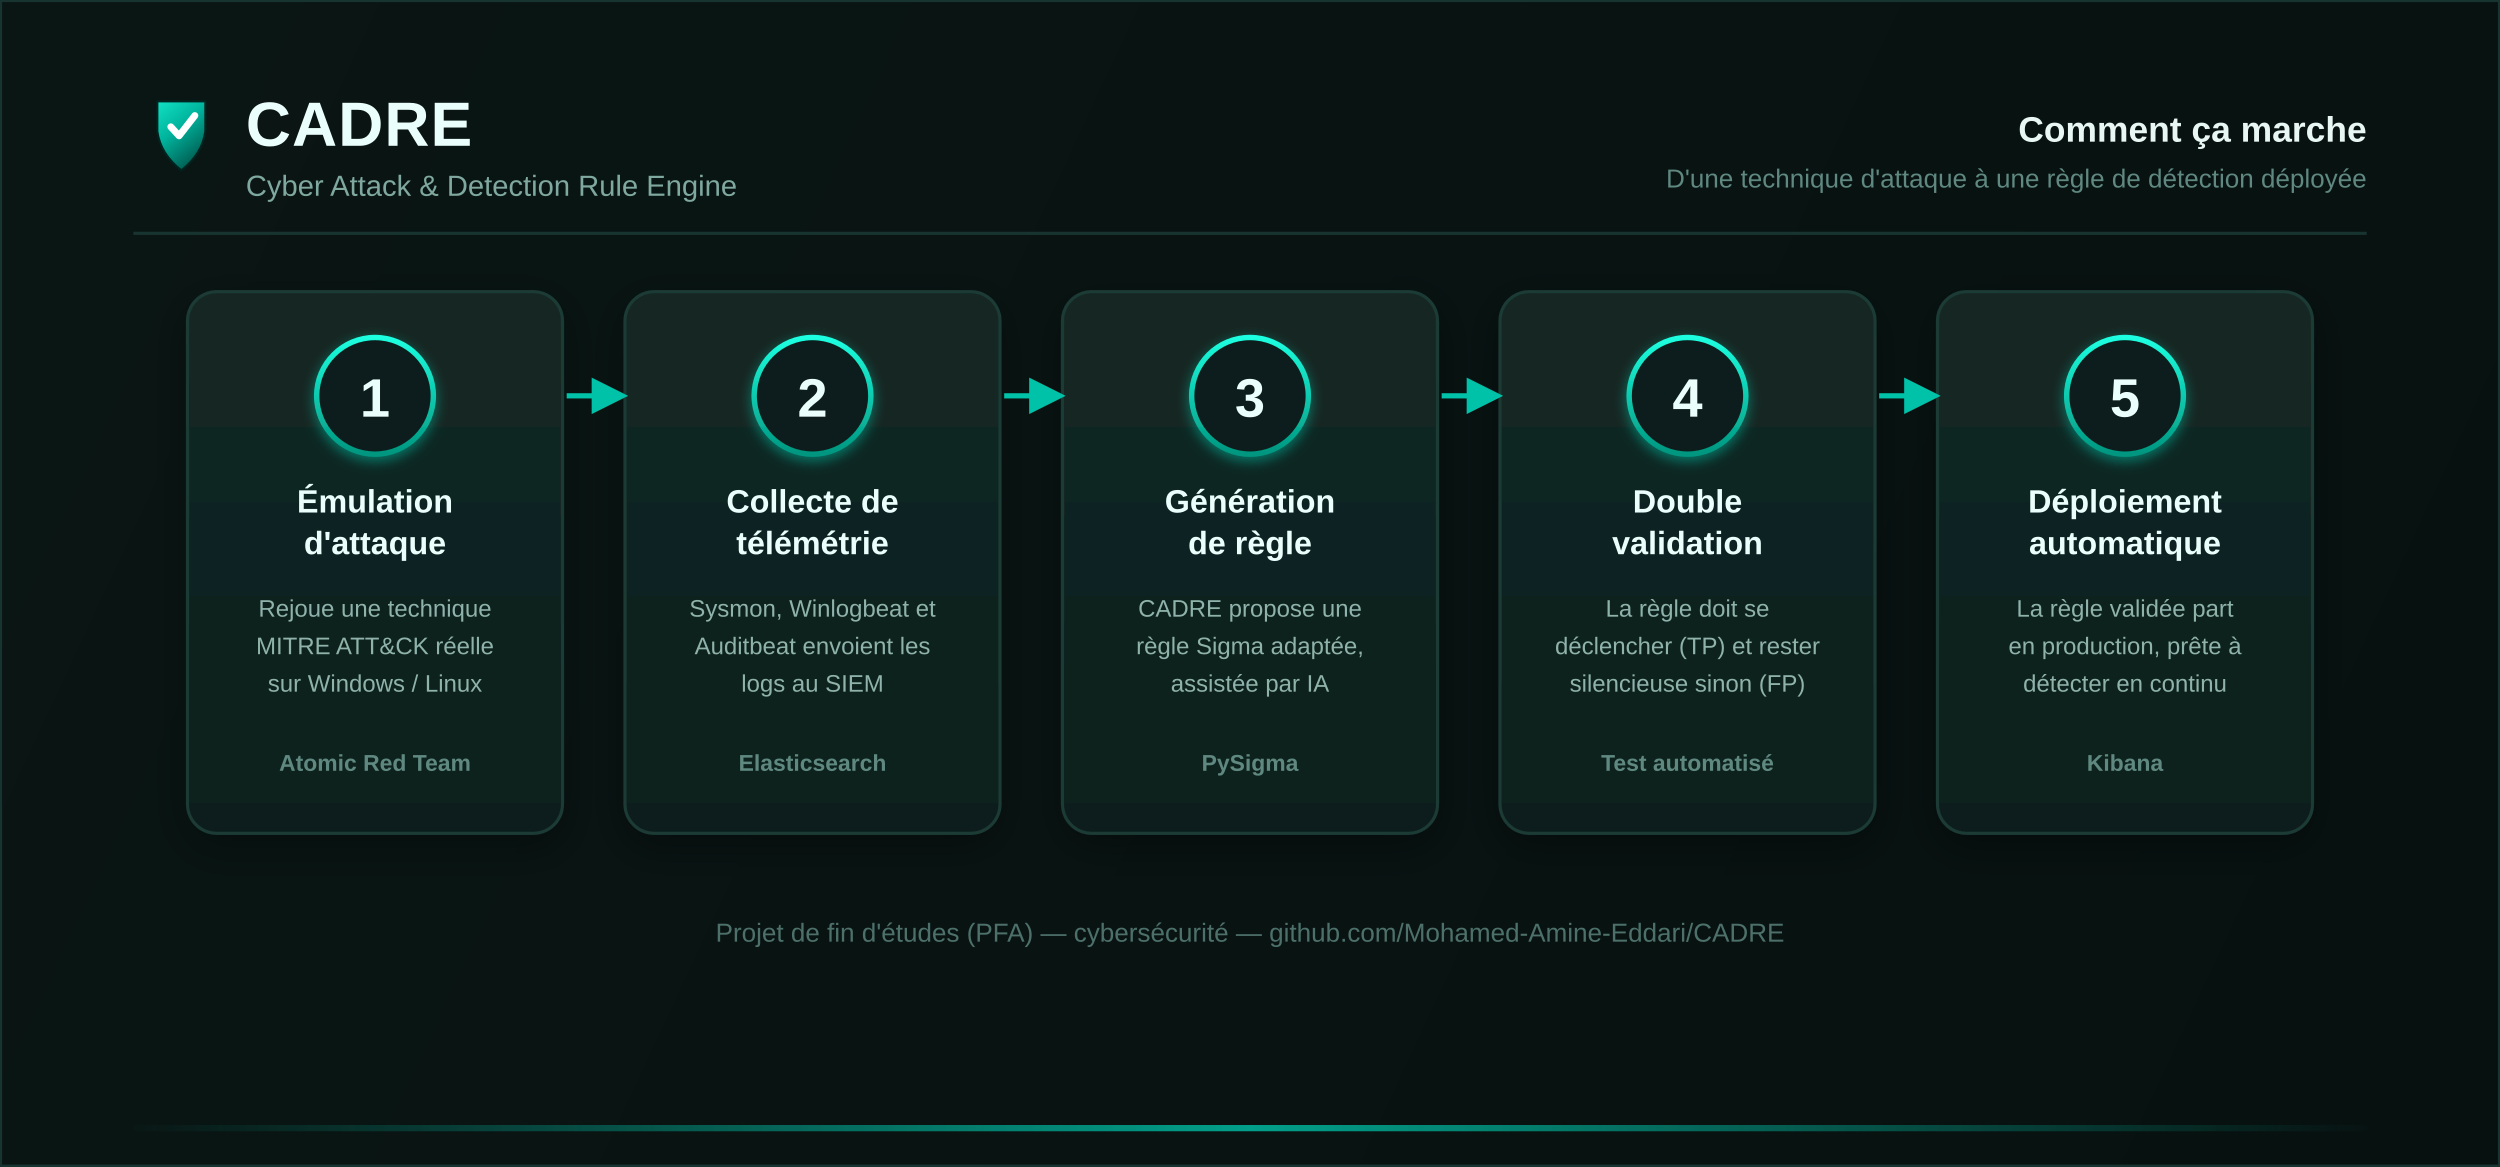
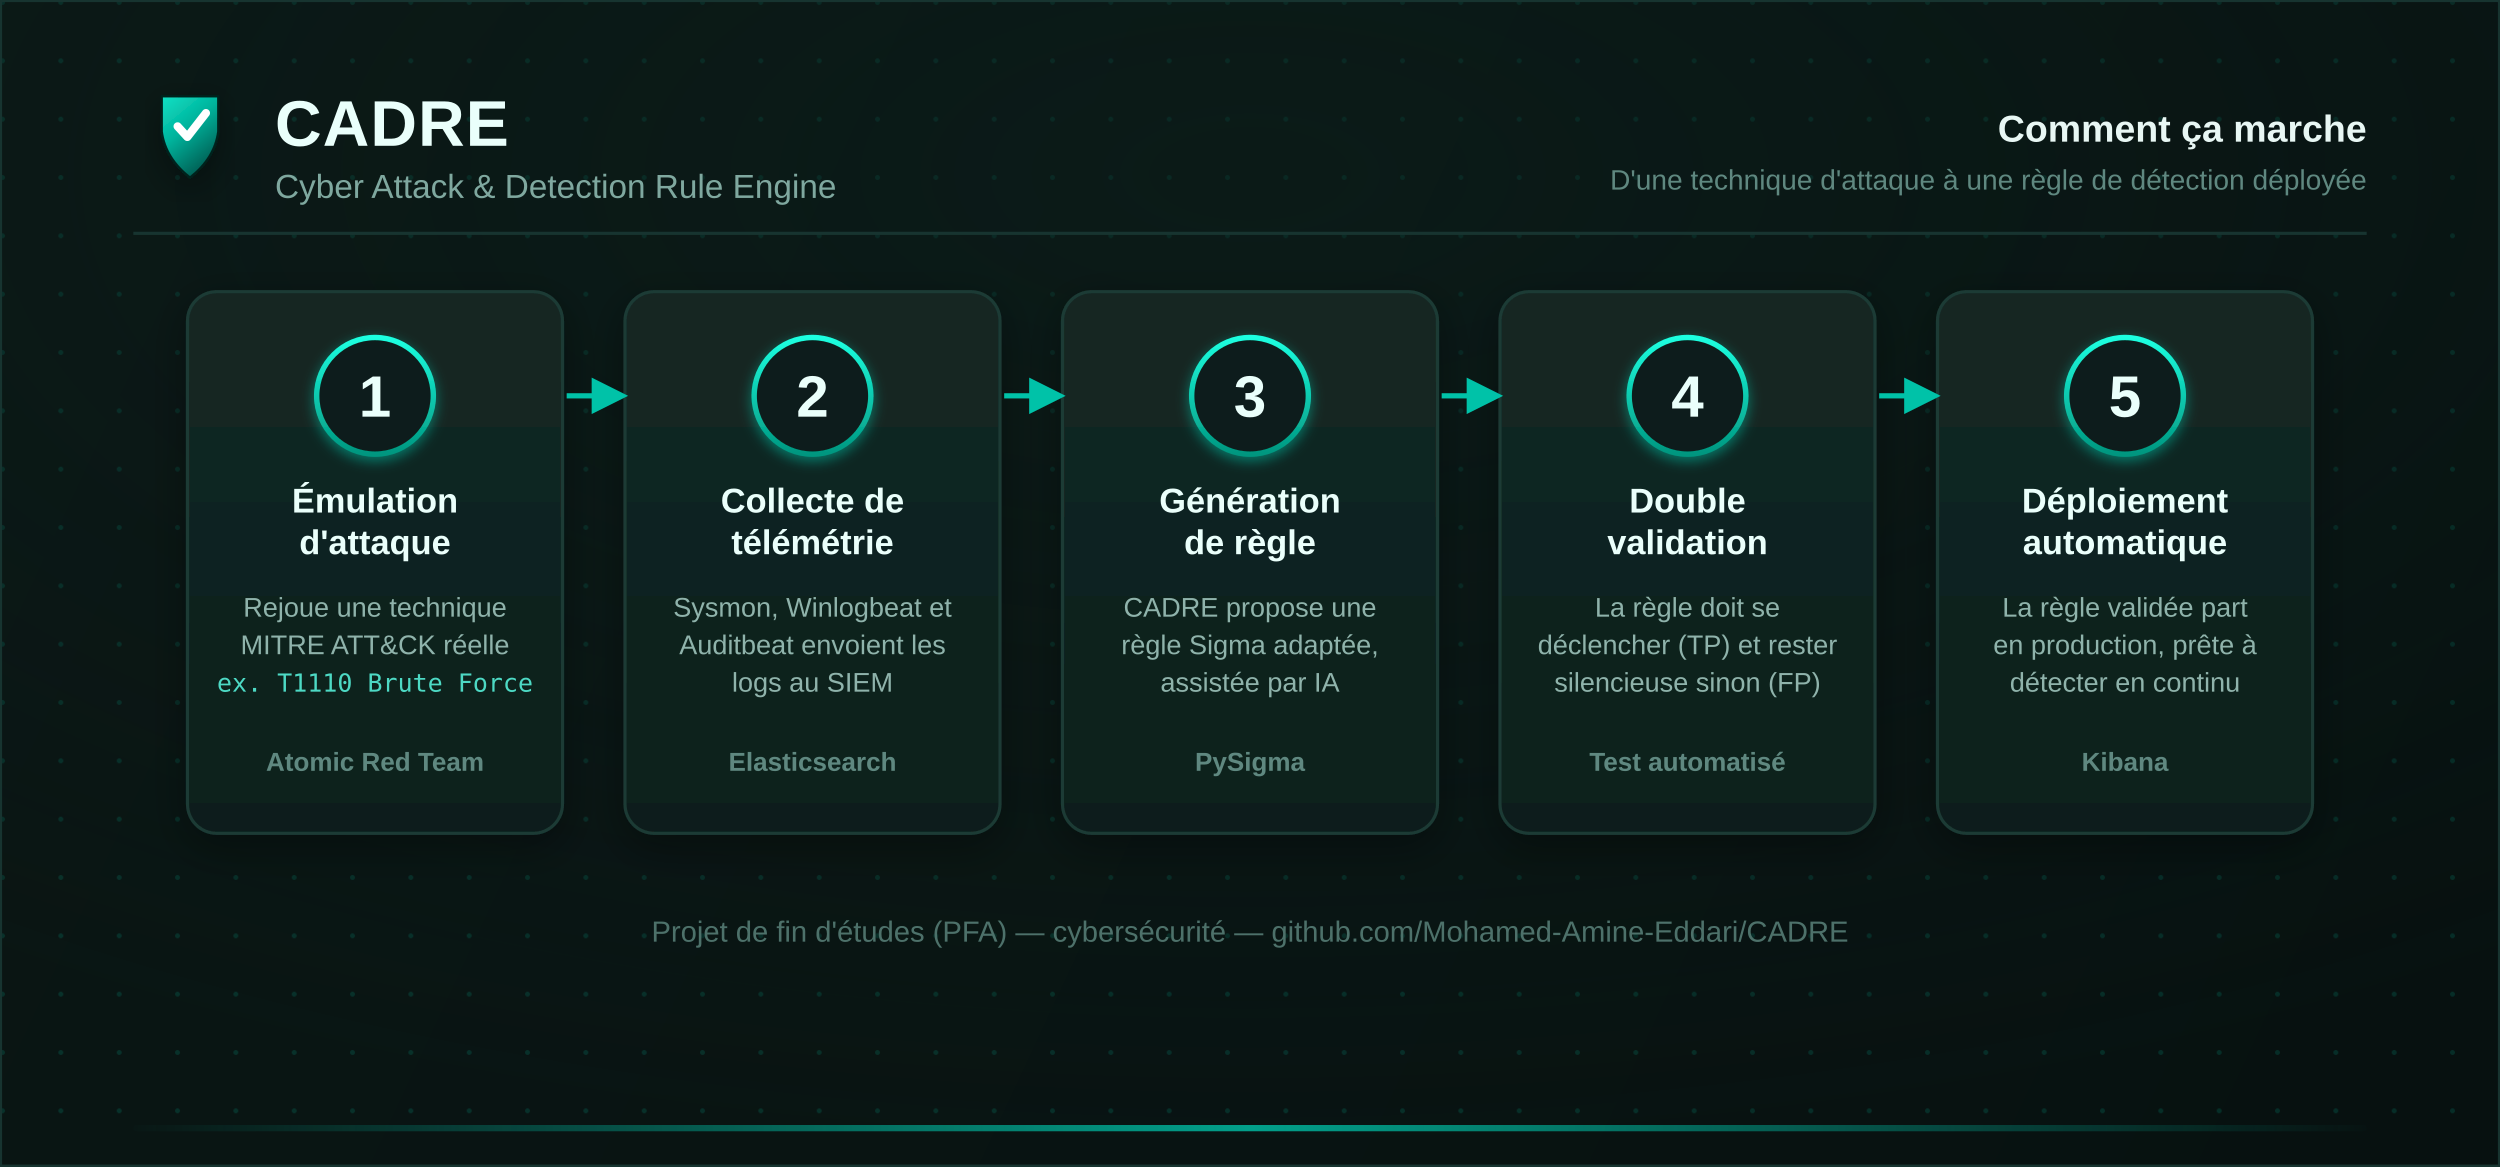
<svg xmlns="http://www.w3.org/2000/svg" width="1200" height="560" viewBox="0 0 1200 560" font-family="Segoe UI, Arial, sans-serif">
  <defs>
    <linearGradient id="bg" x1="0" y1="0" x2="1200" y2="560" gradientUnits="userSpaceOnUse">
      <stop offset="0" stop-color="#0a1614" />
      <stop offset="1" stop-color="#071110" />
    </linearGradient>
    <linearGradient id="cadre-shield" x1="4" y1="4" x2="50" y2="60" gradientUnits="userSpaceOnUse">
      <stop offset="0" stop-color="#1CFFE0" />
      <stop offset="0.5" stop-color="#00B39C" />
      <stop offset="1" stop-color="#003530" />
    </linearGradient>
    <linearGradient id="boxfill" x1="0" y1="0" x2="0" y2="1">
      <stop offset="0" stop-color="#132824" />
      <stop offset="1" stop-color="#0d1f1c" />
    </linearGradient>
    <linearGradient id="badgefill" x1="0" y1="0" x2="0" y2="1">
      <stop offset="0" stop-color="#1CFFE0" />
      <stop offset="1" stop-color="#00967f" />
    </linearGradient>
    <linearGradient id="accentline" x1="0" y1="0" x2="1" y2="0">
      <stop offset="0" stop-color="#00C2A8" stop-opacity="0.15" />
      <stop offset="0.5" stop-color="#00C2A8" stop-opacity="0.9" />
      <stop offset="1" stop-color="#00C2A8" stop-opacity="0.15" />
    </linearGradient>
    <linearGradient id="bottombar" x1="0" y1="0" x2="1" y2="0">
      <stop offset="0" stop-color="#00C2A8" stop-opacity="0" />
      <stop offset="0.5" stop-color="#00C2A8" stop-opacity="0.8" />
      <stop offset="1" stop-color="#00C2A8" stop-opacity="0" />
    </linearGradient>
    <marker id="arrow" viewBox="0 0 10 10" refX="8" refY="5" markerWidth="7" markerHeight="7" orient="auto-start-reverse">
      <path d="M0,0 L10,5 L0,10 Z" fill="#00C2A8" />
    </marker>
    <filter id="soft" x="-30%" y="-30%" width="160%" height="160%">
      <feDropShadow dx="0" dy="6" stdDeviation="10" flood-color="#000000" flood-opacity="0.35" />
    </filter>
    <filter id="badgeglow" x="-80%" y="-80%" width="260%" height="260%">
      <feDropShadow dx="0" dy="2" stdDeviation="3" flood-color="#00c2a8" flood-opacity="0.55" />
    </filter>
+     <pattern id="dotgrid" width="28" height="28" patternUnits="userSpaceOnUse">
+       <circle cx="1.2" cy="1.2" r="1.2" fill="#00C2A8" fill-opacity="0.16" />
+     </pattern>
+     <radialGradient id="vign" cx="0.5" cy="0.15" r="0.85">
+       <stop offset="0" stop-color="#0d211d" stop-opacity="0.5" />
+       <stop offset="1" stop-color="#0d211d" stop-opacity="0" />
+     </radialGradient>
  </defs>
  <rect x="0" y="0" width="1200" height="560" fill="url(#bg)" />
+   <rect x="0" y="0" width="1200" height="560" fill="url(#dotgrid)" />
+   <rect x="0" y="0" width="1200" height="560" fill="url(#vign)" />
  <rect x="0" y="0" width="1200" height="560" fill="none" stroke="#173430" stroke-width="2" />
-   <g transform="translate(64,40) scale(0.72)">
+   <g transform="translate(64,36) scale(0.85)" filter="url(#soft)">
    <path d="M16,12 L48,12 L48,32 Q46,47 32,58 Q18,47 16,32 Z" fill="url(#cadre-shield)" stroke="#00241f" stroke-width="1.4" />
    <path d="M25,29 L30.5,35 L41,21.5" fill="none" stroke="#ffffff" stroke-width="4.6" stroke-linecap="round" stroke-linejoin="round" />
  </g>
-   <text x="118" y="70" fill="#eafffb" font-size="30" font-weight="700" letter-spacing="0.5">CADRE</text>
-   <text x="118" y="94" fill="#7fa89f" font-size="14">Cyber Attack &amp; Detection Rule Engine</text>
-   <text x="1136" y="68" fill="#e8f7f4" font-size="17" font-weight="600" text-anchor="end">Comment ça marche</text>
-   <text x="1136" y="90" fill="#5f8880" font-size="12.5" text-anchor="end">D'une technique d'attaque à une règle de détection déployée</text>
+   <text x="132" y="70" fill="#eafffb" font-size="31" font-weight="700" letter-spacing="0.5">CADRE</text>
+   <text x="132" y="95" fill="#7fa89f" font-size="16">Cyber Attack &amp; Detection Rule Engine</text>
+   <text x="1136" y="68" fill="#e8f7f4" font-size="18" font-weight="600" text-anchor="end">Comment ça marche</text>
+   <text x="1136" y="91" fill="#5f8880" font-size="13.5" text-anchor="end">D'une technique d'attaque à une règle de détection déployée</text>
  <line x1="64" y1="112" x2="1136" y2="112" stroke="#173430" stroke-width="1.5" />
  <line x1="150" y1="190" x2="1050" y2="190" stroke="url(#accentline)" stroke-width="2.5" stroke-dasharray="2,7" stroke-linecap="round" />
  <g transform="translate(90,140)">
    <rect width="180" height="260" rx="14" fill="url(#boxfill)" stroke="#1d3a35" stroke-width="1.5" filter="url(#soft)" />
    <circle cx="90" cy="50" r="28" fill="#0a1f1b" stroke="url(#badgefill)" stroke-width="2.6" filter="url(#badgeglow)" />
-     <text x="90" y="60" text-anchor="middle" fill="#eafffb" font-size="26" font-weight="700">1</text>
-     <text x="90" y="106" text-anchor="middle" fill="#eafffb" font-size="15.5" font-weight="700">Émulation</text>
-     <text x="90" y="126" text-anchor="middle" fill="#eafffb" font-size="15.5" font-weight="700">d'attaque</text>
-     <text x="90" y="156" text-anchor="middle" fill="#8fb3ab" font-size="11.5">Rejoue une technique</text>
-     <text x="90" y="174" text-anchor="middle" fill="#8fb3ab" font-size="11.5">MITRE ATT&amp;CK réelle</text>
-     <text x="90" y="192" text-anchor="middle" fill="#8fb3ab" font-size="11.5">sur Windows / Linux</text>
-     <text x="90" y="230" text-anchor="middle" fill="#5f8880" font-size="11" font-weight="600">Atomic Red Team</text>
+     <text x="90" y="60" text-anchor="middle" fill="#eafffb" font-size="28" font-weight="700">1</text>
+     <text x="90" y="106" text-anchor="middle" fill="#eafffb" font-size="16.5" font-weight="700">Émulation</text>
+     <text x="90" y="126" text-anchor="middle" fill="#eafffb" font-size="16.5" font-weight="700">d'attaque</text>
+     <text x="90" y="156" text-anchor="middle" fill="#8fb3ab" font-size="13">Rejoue une technique</text>
+     <text x="90" y="174" text-anchor="middle" fill="#8fb3ab" font-size="13">MITRE ATT&amp;CK réelle</text>
+     <text x="90" y="192" text-anchor="middle" fill="#4dd9c4" font-size="12" font-family="Consolas, monospace">ex. T1110 Brute Force</text>
+     <text x="90" y="230" text-anchor="middle" fill="#5f8880" font-size="12.5" font-weight="600">Atomic Red Team</text>
  </g>
  <g transform="translate(300,140)">
    <rect width="180" height="260" rx="14" fill="url(#boxfill)" stroke="#1d3a35" stroke-width="1.5" filter="url(#soft)" />
    <circle cx="90" cy="50" r="28" fill="#0a1f1b" stroke="url(#badgefill)" stroke-width="2.6" filter="url(#badgeglow)" />
-     <text x="90" y="60" text-anchor="middle" fill="#eafffb" font-size="26" font-weight="700">2</text>
-     <text x="90" y="106" text-anchor="middle" fill="#eafffb" font-size="15.5" font-weight="700">Collecte de</text>
-     <text x="90" y="126" text-anchor="middle" fill="#eafffb" font-size="15.5" font-weight="700">télémétrie</text>
-     <text x="90" y="156" text-anchor="middle" fill="#8fb3ab" font-size="11.5">Sysmon, Winlogbeat et</text>
-     <text x="90" y="174" text-anchor="middle" fill="#8fb3ab" font-size="11.5">Auditbeat envoient les</text>
-     <text x="90" y="192" text-anchor="middle" fill="#8fb3ab" font-size="11.5">logs au SIEM</text>
-     <text x="90" y="230" text-anchor="middle" fill="#5f8880" font-size="11" font-weight="600">Elasticsearch</text>
+     <text x="90" y="60" text-anchor="middle" fill="#eafffb" font-size="28" font-weight="700">2</text>
+     <text x="90" y="106" text-anchor="middle" fill="#eafffb" font-size="16.5" font-weight="700">Collecte de</text>
+     <text x="90" y="126" text-anchor="middle" fill="#eafffb" font-size="16.5" font-weight="700">télémétrie</text>
+     <text x="90" y="156" text-anchor="middle" fill="#8fb3ab" font-size="13">Sysmon, Winlogbeat et</text>
+     <text x="90" y="174" text-anchor="middle" fill="#8fb3ab" font-size="13">Auditbeat envoient les</text>
+     <text x="90" y="192" text-anchor="middle" fill="#8fb3ab" font-size="13">logs au SIEM</text>
+     <text x="90" y="230" text-anchor="middle" fill="#5f8880" font-size="12.5" font-weight="600">Elasticsearch</text>
  </g>
  <g transform="translate(510,140)">
    <rect width="180" height="260" rx="14" fill="url(#boxfill)" stroke="#1d3a35" stroke-width="1.5" filter="url(#soft)" />
    <circle cx="90" cy="50" r="28" fill="#0a1f1b" stroke="url(#badgefill)" stroke-width="2.6" filter="url(#badgeglow)" />
-     <text x="90" y="60" text-anchor="middle" fill="#eafffb" font-size="26" font-weight="700">3</text>
-     <text x="90" y="106" text-anchor="middle" fill="#eafffb" font-size="15.5" font-weight="700">Génération</text>
-     <text x="90" y="126" text-anchor="middle" fill="#eafffb" font-size="15.5" font-weight="700">de règle</text>
-     <text x="90" y="156" text-anchor="middle" fill="#8fb3ab" font-size="11.5">CADRE propose une</text>
-     <text x="90" y="174" text-anchor="middle" fill="#8fb3ab" font-size="11.5">règle Sigma adaptée,</text>
-     <text x="90" y="192" text-anchor="middle" fill="#8fb3ab" font-size="11.5">assistée par IA</text>
-     <text x="90" y="230" text-anchor="middle" fill="#5f8880" font-size="11" font-weight="600">PySigma</text>
+     <text x="90" y="60" text-anchor="middle" fill="#eafffb" font-size="28" font-weight="700">3</text>
+     <text x="90" y="106" text-anchor="middle" fill="#eafffb" font-size="16.5" font-weight="700">Génération</text>
+     <text x="90" y="126" text-anchor="middle" fill="#eafffb" font-size="16.5" font-weight="700">de règle</text>
+     <text x="90" y="156" text-anchor="middle" fill="#8fb3ab" font-size="13">CADRE propose une</text>
+     <text x="90" y="174" text-anchor="middle" fill="#8fb3ab" font-size="13">règle Sigma adaptée,</text>
+     <text x="90" y="192" text-anchor="middle" fill="#8fb3ab" font-size="13">assistée par IA</text>
+     <text x="90" y="230" text-anchor="middle" fill="#5f8880" font-size="12.5" font-weight="600">PySigma</text>
  </g>
  <g transform="translate(720,140)">
    <rect width="180" height="260" rx="14" fill="url(#boxfill)" stroke="#1d3a35" stroke-width="1.5" filter="url(#soft)" />
    <circle cx="90" cy="50" r="28" fill="#0a1f1b" stroke="url(#badgefill)" stroke-width="2.6" filter="url(#badgeglow)" />
-     <text x="90" y="60" text-anchor="middle" fill="#eafffb" font-size="26" font-weight="700">4</text>
-     <text x="90" y="106" text-anchor="middle" fill="#eafffb" font-size="15.5" font-weight="700">Double</text>
-     <text x="90" y="126" text-anchor="middle" fill="#eafffb" font-size="15.5" font-weight="700">validation</text>
-     <text x="90" y="156" text-anchor="middle" fill="#8fb3ab" font-size="11.5">La règle doit se</text>
-     <text x="90" y="174" text-anchor="middle" fill="#8fb3ab" font-size="11.5">déclencher (TP) et rester</text>
-     <text x="90" y="192" text-anchor="middle" fill="#8fb3ab" font-size="11.5">silencieuse sinon (FP)</text>
-     <text x="90" y="230" text-anchor="middle" fill="#5f8880" font-size="11" font-weight="600">Test automatisé</text>
+     <text x="90" y="60" text-anchor="middle" fill="#eafffb" font-size="28" font-weight="700">4</text>
+     <text x="90" y="106" text-anchor="middle" fill="#eafffb" font-size="16.5" font-weight="700">Double</text>
+     <text x="90" y="126" text-anchor="middle" fill="#eafffb" font-size="16.5" font-weight="700">validation</text>
+     <text x="90" y="156" text-anchor="middle" fill="#8fb3ab" font-size="13">La règle doit se</text>
+     <text x="90" y="174" text-anchor="middle" fill="#8fb3ab" font-size="13">déclencher (TP) et rester</text>
+     <text x="90" y="192" text-anchor="middle" fill="#8fb3ab" font-size="13">silencieuse sinon (FP)</text>
+     <text x="90" y="230" text-anchor="middle" fill="#5f8880" font-size="12.5" font-weight="600">Test automatisé</text>
  </g>
  <g transform="translate(930,140)">
    <rect width="180" height="260" rx="14" fill="url(#boxfill)" stroke="#1d3a35" stroke-width="1.5" filter="url(#soft)" />
    <circle cx="90" cy="50" r="28" fill="#0a1f1b" stroke="url(#badgefill)" stroke-width="2.6" filter="url(#badgeglow)" />
-     <text x="90" y="60" text-anchor="middle" fill="#eafffb" font-size="26" font-weight="700">5</text>
-     <text x="90" y="106" text-anchor="middle" fill="#eafffb" font-size="15.5" font-weight="700">Déploiement</text>
-     <text x="90" y="126" text-anchor="middle" fill="#eafffb" font-size="15.5" font-weight="700">automatique</text>
-     <text x="90" y="156" text-anchor="middle" fill="#8fb3ab" font-size="11.5">La règle validée part</text>
-     <text x="90" y="174" text-anchor="middle" fill="#8fb3ab" font-size="11.5">en production, prête à</text>
-     <text x="90" y="192" text-anchor="middle" fill="#8fb3ab" font-size="11.5">détecter en continu</text>
-     <text x="90" y="230" text-anchor="middle" fill="#5f8880" font-size="11" font-weight="600">Kibana</text>
+     <text x="90" y="60" text-anchor="middle" fill="#eafffb" font-size="28" font-weight="700">5</text>
+     <text x="90" y="106" text-anchor="middle" fill="#eafffb" font-size="16.5" font-weight="700">Déploiement</text>
+     <text x="90" y="126" text-anchor="middle" fill="#eafffb" font-size="16.5" font-weight="700">automatique</text>
+     <text x="90" y="156" text-anchor="middle" fill="#8fb3ab" font-size="13">La règle validée part</text>
+     <text x="90" y="174" text-anchor="middle" fill="#8fb3ab" font-size="13">en production, prête à</text>
+     <text x="90" y="192" text-anchor="middle" fill="#8fb3ab" font-size="13">détecter en continu</text>
+     <text x="90" y="230" text-anchor="middle" fill="#5f8880" font-size="12.5" font-weight="600">Kibana</text>
  </g>
  <line x1="272" y1="190" x2="298" y2="190" stroke="#00C2A8" stroke-width="2.5" marker-end="url(#arrow)" />
  <line x1="482" y1="190" x2="508" y2="190" stroke="#00C2A8" stroke-width="2.5" marker-end="url(#arrow)" />
  <line x1="692" y1="190" x2="718" y2="190" stroke="#00C2A8" stroke-width="2.5" marker-end="url(#arrow)" />
  <line x1="902" y1="190" x2="928" y2="190" stroke="#00C2A8" stroke-width="2.5" marker-end="url(#arrow)" />
-   <text x="600" y="452" text-anchor="middle" fill="#4d716a" font-size="12.5">Projet de fin d'études (PFA) — cybersécurité — github.com/Mohamed-Amine-Eddari/CADRE</text>
+   <text x="600" y="452" text-anchor="middle" fill="#4d716a" font-size="14">Projet de fin d'études (PFA) — cybersécurité — github.com/Mohamed-Amine-Eddari/CADRE</text>
  <rect x="64" y="540" width="1072" height="3" rx="1.5" fill="url(#bottombar)" />
</svg>
